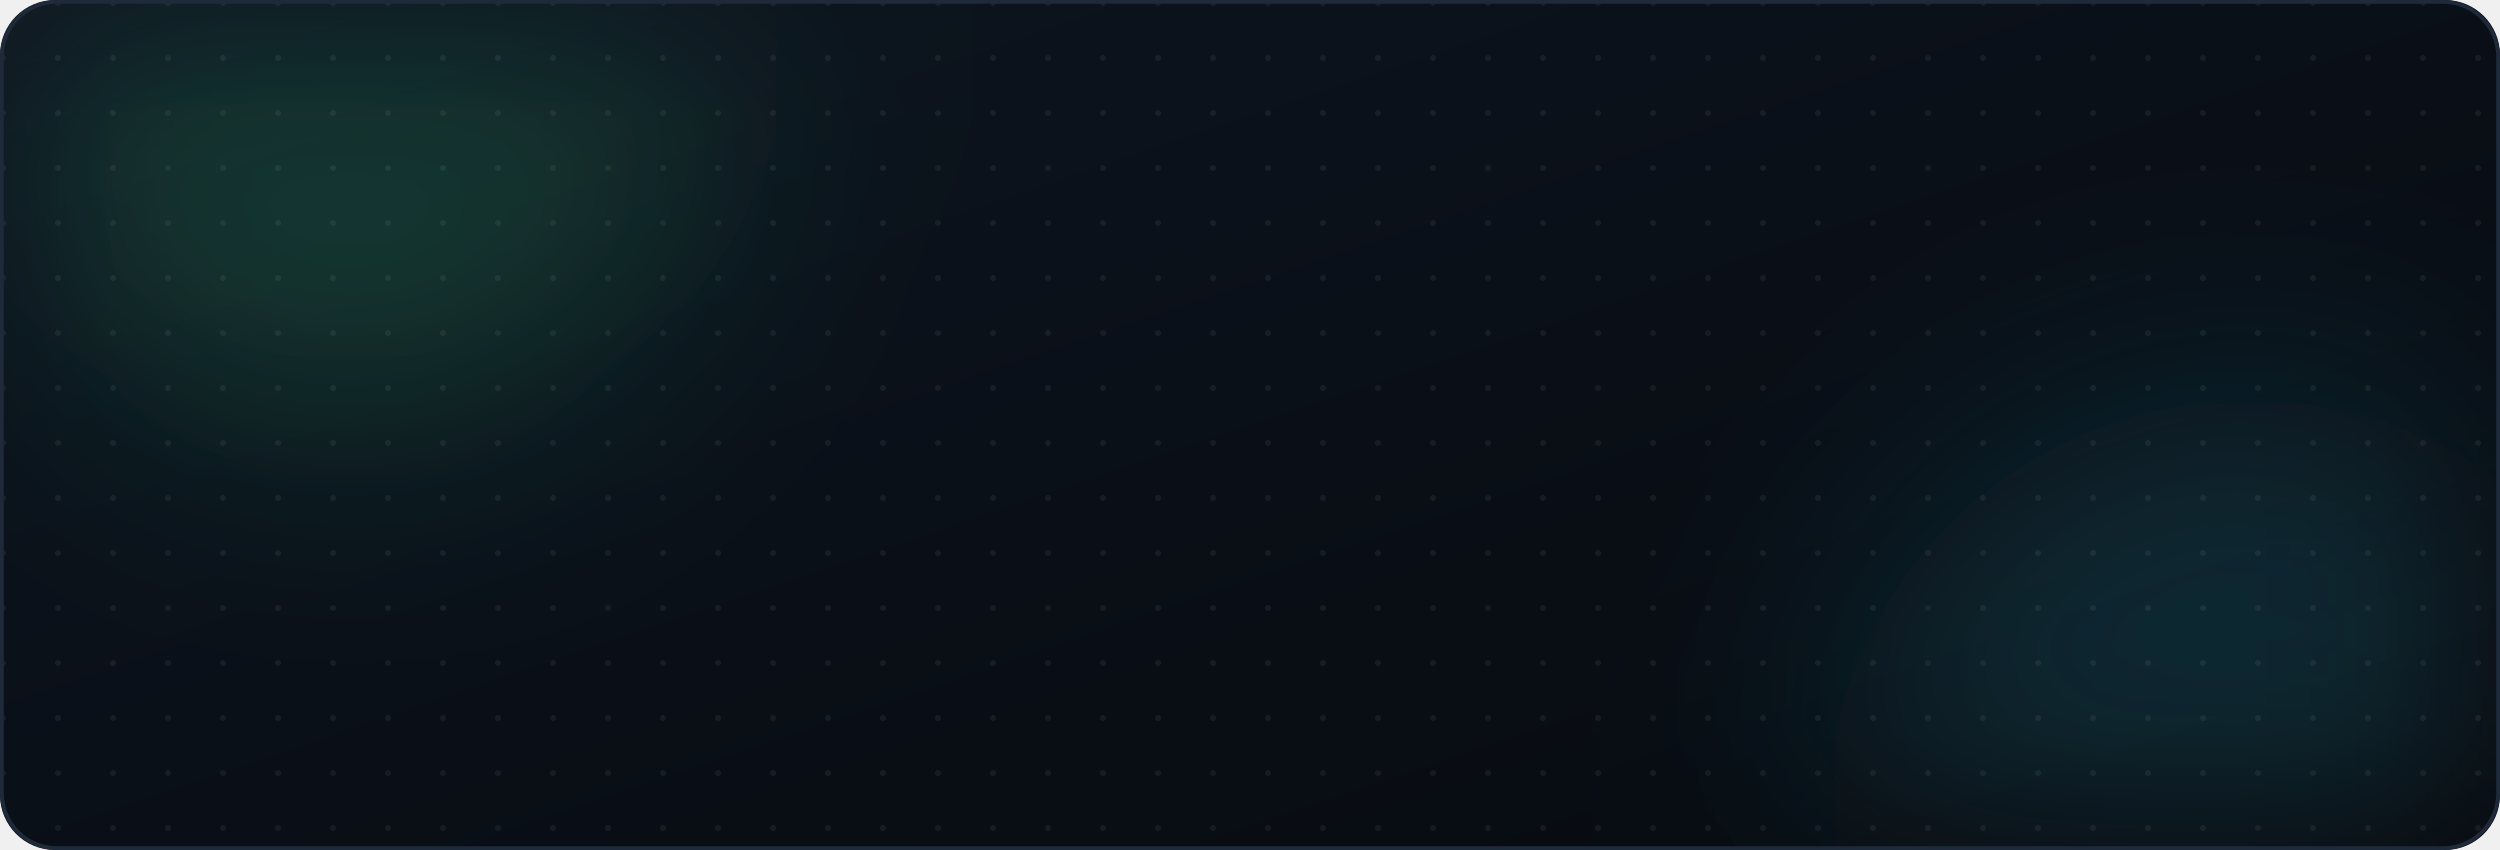
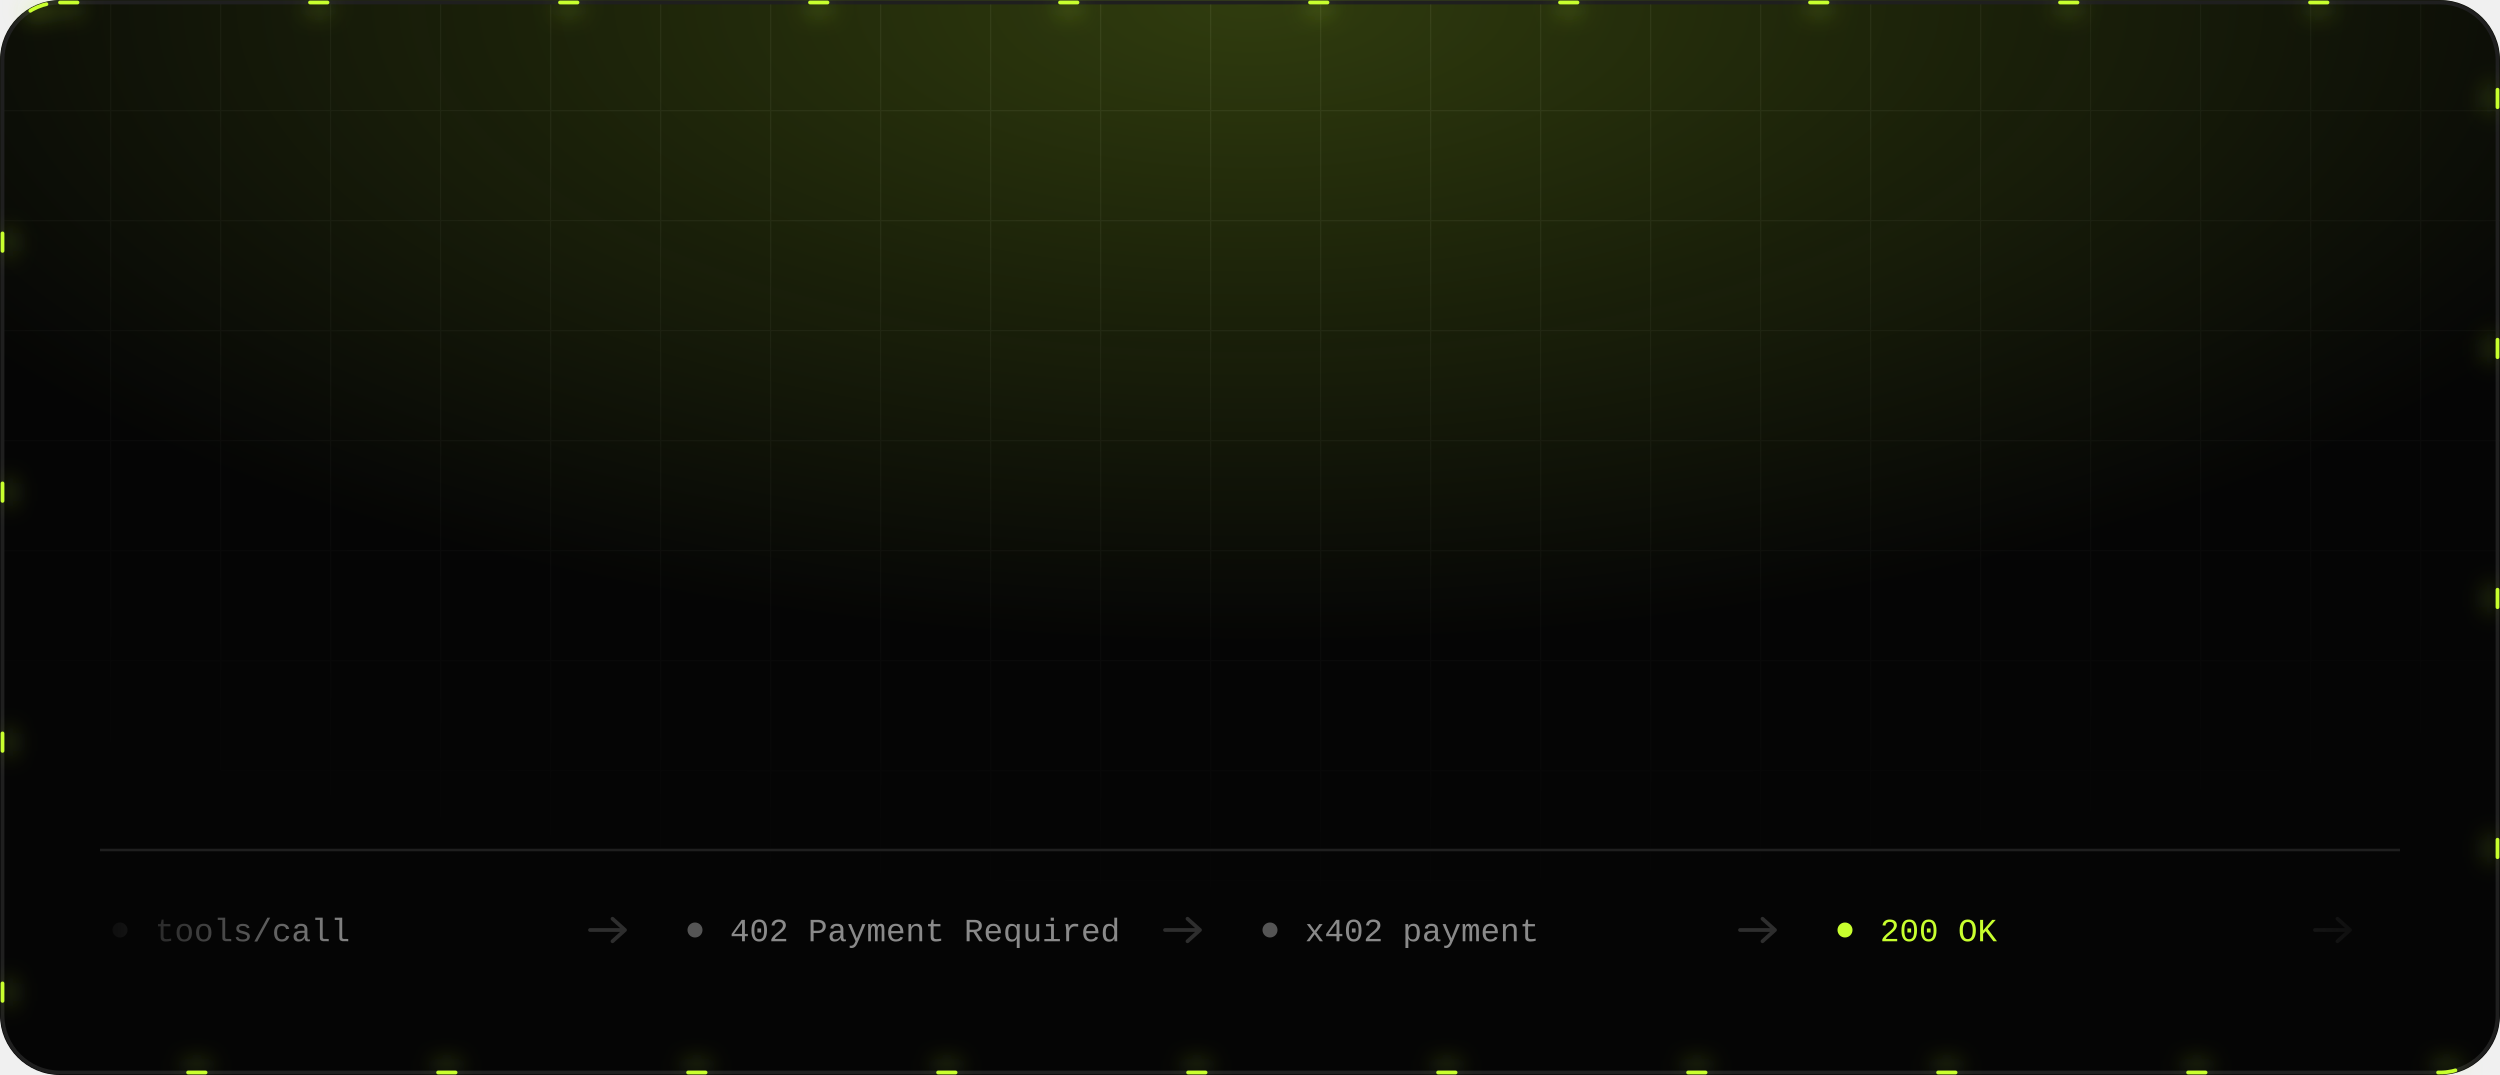
- <svg xmlns="http://www.w3.org/2000/svg" viewBox="0 0 1000 340" role="img" aria-label="PaidMCP: open infrastructure for monetizable MCP servers">
+ <svg xmlns="http://www.w3.org/2000/svg" viewBox="0 0 1000 430" role="img" aria-label="PaidMCP: MCP servers that get paid per call">
  <defs>
-     <linearGradient id="g" x1="0" y1="0" x2="1" y2="1">
-       <stop offset="0" stop-color="#3DFFA8" />
-       <stop offset="1" stop-color="#22D3EE" />
+     <pattern id="grid" width="44" height="44" patternUnits="userSpaceOnUse">
+       <path d="M44 0H0V44" fill="none" stroke="#fff" stroke-opacity=".07" />
+     </pattern>
+     <radialGradient id="fade" cx=".5" cy="0" r=".85">
+       <stop offset="0" stop-color="#fff" />
+       <stop offset="1" stop-color="#fff" stop-opacity="0" />
+     </radialGradient>
+     <mask id="gm">
+       <rect width="1000" height="430" fill="url(#fade)" />
+     </mask>
+     <radialGradient id="spot" cx=".5" cy="0" r=".6">
+       <stop offset="0" stop-color="#C8FF2E" stop-opacity=".22" />
+       <stop offset="1" stop-color="#C8FF2E" stop-opacity="0" />
+     </radialGradient>
+     <linearGradient id="h1" x1="0" y1="0" x2="0" y2="1">
+       <stop offset="0" stop-color="#fff" />
+       <stop offset="1" stop-color="#9C9C9C" />
    </linearGradient>
-     <linearGradient id="gm" gradientUnits="userSpaceOnUse" x1="160" y1="120" x2="370" y2="380">
-       <stop offset="0" stop-color="#3DFFA8" />
-       <stop offset="1" stop-color="#22D3EE" />
+     <linearGradient id="edge" x1="0" x2="1">
+       <stop offset="0" stop-color="#000" />
+       <stop offset=".12" stop-color="#fff" />
+       <stop offset=".88" stop-color="#fff" />
+       <stop offset="1" stop-color="#000" />
    </linearGradient>
-     <linearGradient id="bg" x1="0" y1="0" x2="1" y2="1">
-       <stop offset="0" stop-color="#0D1520" />
-       <stop offset="1" stop-color="#070A0F" />
-     </linearGradient>
-     <pattern id="dots" width="22" height="22" patternUnits="userSpaceOnUse">
-       <circle cx="1.2" cy="1.2" r="1.2" fill="#fff" fill-opacity=".06" />
-     </pattern>
-     <filter id="blur" x="-50%" y="-50%" width="200%" height="200%">
-       <feGaussianBlur stdDeviation="50" />
+     <mask id="tm">
+       <rect x="40" y="340" width="920" height="60" fill="url(#edge)" />
+     </mask>
+     <filter id="glow" x="-20%" y="-20%" width="140%" height="140%">
+       <feGaussianBlur stdDeviation="5" />
    </filter>
    <clipPath id="card">
-       <rect width="1000" height="340" rx="22" />
+       <rect width="1000" height="430" rx="24" />
    </clipPath>
    <style>
- .blob1{animation:d1 14s ease-in-out infinite alternate}
- .blob2{animation:d2 18s ease-in-out infinite alternate}
- @keyframes d1{to{transform:translate(120px,40px)}}
- @keyframes d2{to{transform:translate(-140px,-30px)}}
- .in{opacity:0;animation:in .8s cubic-bezier(.2,.7,.2,1) forwards}
- .i2{animation-delay:.15s}.i3{animation-delay:.3s}.i4{animation-delay:.45s}.i5{animation-delay:.6s}
- @keyframes in{from{opacity:0;transform:translateY(10px)}to{opacity:1;transform:none}}
- .cur{animation:blink 1.1s steps(1) infinite}
- @keyframes blink{50%{opacity:0}}
- .wire{stroke-dasharray:4 7;animation:dash 1.2s linear infinite}
- @keyframes dash{to{stroke-dashoffset:-22}}
- .pk{opacity:0}
- .pk1{animation:k1 8s linear infinite}.pk2{animation:k2 8s linear infinite}.pk3{animation:k3 8s linear infinite}.pk4{animation:k4 8s linear infinite}
- @keyframes k1{0%{opacity:1;transform:translateX(0)}22%{opacity:1;transform:translateX(110px)}25%,100%{opacity:0;transform:translateX(110px)}}
- @keyframes k2{0%,25%{opacity:0;transform:translateX(110px)}25.1%{opacity:1}47%{opacity:1;transform:translateX(0)}50%,100%{opacity:0;transform:translateX(0)}}
- @keyframes k3{0%,50%{opacity:0;transform:translateX(0)}50.1%{opacity:1}72%{opacity:1;transform:translateX(110px)}75%,100%{opacity:0;transform:translateX(110px)}}
- @keyframes k4{0%,75%{opacity:0;transform:translateX(110px)}75.1%{opacity:1}97%{opacity:1;transform:translateX(0)}100%{opacity:0;transform:translateX(0)}}
- .pl{opacity:0;animation:pl 8s linear infinite}
- .pl2{animation-delay:2s}.pl3{animation-delay:4s}.pl4{animation-delay:6s}
- @keyframes pl{0%{opacity:0;transform:translateY(6px)}3%,22%{opacity:1;transform:none}25%,100%{opacity:0;transform:translateY(-6px)}}
- .nb{animation:nb 4s ease-in-out infinite}
- @keyframes nb{50%{stroke-opacity:1}}
- .orb{transform-origin:797px 150px;animation:spin 40s linear infinite}
- @keyframes spin{to{transform:rotate(360deg)}}
- @media (prefers-reduced-motion: reduce){*{animation:none!important}}
- @media (prefers-reduced-motion: reduce){.in,.pl1{opacity:1}}
+ .spot{transform-origin:500px 0;animation:br 7s ease-in-out infinite alternate}
+ @keyframes br{from{transform:scale(.85);opacity:.7}to{transform:scale(1.15);opacity:1}}
+ .beam{stroke-dasharray:7 93;animation:beam 9s linear infinite}
+ @keyframes beam{to{stroke-dashoffset:-100}}
+ .tk{animation:tk 22s linear infinite}
+ @keyframes tk{to{transform:translateX(-920px)}}
+ .in{opacity:0;animation:in .9s cubic-bezier(.16,1,.3,1) forwards}
+ .i2{animation-delay:.12s}.i3{animation-delay:.24s}.i4{animation-delay:.36s}
+ @keyframes in{from{opacity:0;transform:translateY(14px)}to{opacity:1;transform:none}}
+ @media (prefers-reduced-motion: reduce){*{animation:none!important}}@media (prefers-reduced-motion: reduce){.in{opacity:1}}
</style>
  </defs>
  <g clip-path="url(#card)">
-     <rect width="1000" height="340" fill="url(#bg)" />
-     <circle class="blob1" cx="140" cy="20" r="150" fill="#3DFFA8" fill-opacity=".16" filter="url(#blur)" />
-     <circle class="blob2" cx="900" cy="330" r="170" fill="#22D3EE" fill-opacity=".15" filter="url(#blur)" />
-     <rect width="1000" height="340" fill="url(#dots)" />
+     <rect width="1000" height="430" fill="#050505" />
+     <rect width="1000" height="430" fill="url(#grid)" mask="url(#gm)" />
+     <rect class="spot" width="1000" height="430" fill="url(#spot)" />
  </g>
-   <rect x=".75" y=".75" width="998.5" height="338.5" rx="22" fill="none" stroke="#1E2A3A" stroke-width="1.5" />
+   <rect x="1" y="1" width="998" height="428" rx="23" fill="none" stroke="#1F1F1F" stroke-width="1.5" />
+   <rect class="beam" x="1" y="1" width="998" height="428" rx="23" pathLength="100" fill="none" stroke="#C8FF2E" stroke-width="5" filter="url(#glow)" opacity=".7" />
+   <rect class="beam" x="1" y="1" width="998" height="428" rx="23" pathLength="100" fill="none" stroke="#C8FF2E" stroke-width="1.5" stroke-linecap="round" />
  <g class="in">
-     <svg x="52" y="52" width="76" height="87" viewBox="130 100 280 320">
-       <g fill="none" stroke="url(#gm)" stroke-width="46" stroke-linecap="round">
+     <svg x="40" y="34" width="26" height="30" viewBox="130 100 280 320">
+       <g fill="none" stroke="#C8FF2E" stroke-width="46" stroke-linecap="round">
        <path d="M176 216V378" />
        <circle cx="270" cy="216" r="94" />
      </g>
-       <g fill="url(#gm)">
+       <g fill="#C8FF2E">
        <rect x="241" y="186" width="18" height="60" rx="9" />
        <rect x="281" y="186" width="18" height="60" rx="9" />
      </g>
-       <circle cx="352" cy="364" r="22" fill="#FFB547" />
+       <circle cx="352" cy="364" r="22" fill="#EDEDED" />
    </svg>
-     <text x="142" y="118" font-family="-apple-system,BlinkMacSystemFont,'Segoe UI','Noto Sans',Helvetica,Arial,sans-serif" font-weight="800" font-size="60" letter-spacing="-1.5" fill="#F2F6FA">Paid<tspan fill="url(#g)">MCP</tspan>
-     </text>
+     <text x="76" y="56" font-family="Inter,-apple-system,BlinkMacSystemFont,'Segoe UI',Helvetica,Arial,sans-serif" font-weight="600" font-size="18" letter-spacing="-.4" fill="#EDEDED">paidmcp</text>
+     <text x="960" y="55" text-anchor="end" font-family="ui-monospace,SFMono-Regular,'SF Mono',Menlo,Consolas,'Liberation Mono',monospace" font-size="12" fill="#8A8A8A">open source · MIT</text>
  </g>
-   <text class="in i2" x="56" y="186" font-family="-apple-system,BlinkMacSystemFont,'Segoe UI','Noto Sans',Helvetica,Arial,sans-serif" font-weight="600" font-size="21" fill="#F2F6FA">Open infrastructure for monetizable MCP servers.</text>
-   <text class="in i3" x="56" y="222" font-family="ui-monospace,SFMono-Regular,'SF Mono',Menlo,Consolas,'Liberation Mono',monospace" font-size="14.5" fill="#8FA1B5">
-     <tspan fill="#3DFFA8">$</tspan> agents connect, pay per call, settle in stablecoins<tspan class="cur" fill="#3DFFA8"> ▍</tspan>
-   </text>
-   <g class="in i4">
-     <g transform="translate(56 262)">
-       <rect width="97" height="28" rx="14" fill="#3DFFA8" fill-opacity=".08" stroke="#3DFFA8" stroke-opacity=".45" />
-       <text x="48.5" y="18.5" text-anchor="middle" font-family="ui-monospace,SFMono-Regular,'SF Mono',Menlo,Consolas,'Liberation Mono',monospace" font-size="12" fill="#3DFFA8">native MCP</text>
-     </g>
-     <g transform="translate(163 262)">
-       <rect width="53.2" height="28" rx="14" fill="#FFB547" fill-opacity=".08" stroke="#FFB547" stroke-opacity=".45" />
-       <text x="26.6" y="18.5" text-anchor="middle" font-family="ui-monospace,SFMono-Regular,'SF Mono',Menlo,Consolas,'Liberation Mono',monospace" font-size="12" fill="#FFB547">x402</text>
-     </g>
-     <g transform="translate(226.2 262)">
-       <rect width="111.6" height="28" rx="14" fill="#22D3EE" fill-opacity=".08" stroke="#22D3EE" stroke-opacity=".45" />
-       <text x="55.8" y="18.5" text-anchor="middle" font-family="ui-monospace,SFMono-Regular,'SF Mono',Menlo,Consolas,'Liberation Mono',monospace" font-size="12" fill="#22D3EE">pay-per-call</text>
-     </g>
-     <g transform="translate(347.8 262)">
-       <rect width="118.9" height="28" rx="14" fill="#3DFFA8" fill-opacity=".08" stroke="#3DFFA8" stroke-opacity=".45" />
-       <text x="59.45" y="18.5" text-anchor="middle" font-family="ui-monospace,SFMono-Regular,'SF Mono',Menlo,Consolas,'Liberation Mono',monospace" font-size="12" fill="#3DFFA8">testnet first</text>
-     </g>
-   </g>
-   <g class="in i5">
-     <circle class="orb" cx="797" cy="150" r="128" fill="none" stroke="#1E2A3A" stroke-dasharray="2 10" stroke-width="1.5" />
-     <path class="wire" d="M742 150H852" stroke="#55667A" stroke-width="2" fill="none" />
-     <g transform="translate(630 112)">
-       <rect width="112" height="76" rx="14" fill="#070A0F" stroke="#1E2A3A" stroke-width="1.5" />
-       <rect width="112" height="76" rx="14" fill="none" stroke="url(#g)" stroke-opacity=".5" class="nb" />
-       <text x="56" y="34" text-anchor="middle" font-family="-apple-system,BlinkMacSystemFont,'Segoe UI','Noto Sans',Helvetica,Arial,sans-serif" font-weight="700" font-size="15" fill="#F2F6FA">AI agent</text>
-       <text x="56" y="54" text-anchor="middle" font-family="ui-monospace,SFMono-Regular,'SF Mono',Menlo,Consolas,'Liberation Mono',monospace" font-size="11" fill="#8FA1B5">MCP client</text>
-     </g>
-     <g transform="translate(852 112)">
-       <rect width="112" height="76" rx="14" fill="#070A0F" stroke="#1E2A3A" stroke-width="1.5" />
-       <rect width="112" height="76" rx="14" fill="none" stroke="url(#g)" stroke-opacity=".5" class="nb" />
-       <text x="56" y="34" text-anchor="middle" font-family="-apple-system,BlinkMacSystemFont,'Segoe UI','Noto Sans',Helvetica,Arial,sans-serif" font-weight="700" font-size="15" fill="#F2F6FA">MCP server</text>
-       <text x="56" y="54" text-anchor="middle" font-family="ui-monospace,SFMono-Regular,'SF Mono',Menlo,Consolas,'Liberation Mono',monospace" font-size="11" fill="#8FA1B5">/mcp + x402</text>
-     </g>
-     <g transform="translate(742 150)">
-       <circle class="pk pk1" r="6" fill="#F2F6FA" />
-       <circle class="pk pk2" r="6" fill="#FFB547" />
-       <circle class="pk pk3" r="6" fill="#3DFFA8" />
-       <circle class="pk pk4" r="6" fill="#22D3EE" />
-     </g>
-     <g transform="translate(797 234)">
-       <g class="pl pl1">
-         <rect x="-105" y="-15" width="210" height="30" rx="15" fill="#070A0F" stroke="#F2F6FA" stroke-opacity=".6" />
-         <circle cx="-86" cy="0" r="4" fill="#F2F6FA" />
-         <text x="8" y="4.5" text-anchor="middle" font-family="ui-monospace,SFMono-Regular,'SF Mono',Menlo,Consolas,'Liberation Mono',monospace" font-size="12.5" fill="#F2F6FA">tools/call</text>
-       </g>
-       <g class="pl pl2">
-         <rect x="-105" y="-15" width="210" height="30" rx="15" fill="#070A0F" stroke="#FFB547" stroke-opacity=".6" />
-         <circle cx="-86" cy="0" r="4" fill="#FFB547" />
-         <text x="8" y="4.5" text-anchor="middle" font-family="ui-monospace,SFMono-Regular,'SF Mono',Menlo,Consolas,'Liberation Mono',monospace" font-size="12.5" fill="#FFB547">402 Payment Required</text>
-       </g>
-       <g class="pl pl3">
-         <rect x="-105" y="-15" width="210" height="30" rx="15" fill="#070A0F" stroke="#3DFFA8" stroke-opacity=".6" />
-         <circle cx="-86" cy="0" r="4" fill="#3DFFA8" />
-         <text x="8" y="4.5" text-anchor="middle" font-family="ui-monospace,SFMono-Regular,'SF Mono',Menlo,Consolas,'Liberation Mono',monospace" font-size="12.5" fill="#3DFFA8">x402 payment</text>
-       </g>
-       <g class="pl pl4">
-         <rect x="-105" y="-15" width="210" height="30" rx="15" fill="#070A0F" stroke="#22D3EE" stroke-opacity=".6" />
-         <circle cx="-86" cy="0" r="4" fill="#22D3EE" />
-         <text x="8" y="4.5" text-anchor="middle" font-family="ui-monospace,SFMono-Regular,'SF Mono',Menlo,Consolas,'Liberation Mono',monospace" font-size="12.5" fill="#22D3EE">200 OK + result</text>
+   <text class="in i2" x="500" y="176" text-anchor="middle" font-family="Inter,-apple-system,BlinkMacSystemFont,'Segoe UI',Helvetica,Arial,sans-serif" font-weight="700" font-size="66" letter-spacing="-3" fill="url(#h1)">MCP servers that</text>
+   <text class="in i3" x="500" y="250" text-anchor="middle" font-family="Inter,-apple-system,BlinkMacSystemFont,'Segoe UI',Helvetica,Arial,sans-serif" font-weight="700" font-size="66" letter-spacing="-3" fill="#C8FF2E">get paid per call.</text>
+   <text class="in i4" x="500" y="300" text-anchor="middle" font-family="Inter,-apple-system,BlinkMacSystemFont,'Segoe UI',Helvetica,Arial,sans-serif" font-size="18" fill="#8A8A8A">Native MCP + x402. Free on testnet, stablecoins when you go live.</text>
+   <path d="M40 340H960" stroke="#1F1F1F" stroke-width="1" />
+   <g mask="url(#tm)">
+     <g transform="translate(40 372)">
+       <g class="tk">
+         <g transform="translate(0 0)">
+           <circle cx="8" cy="0" r="3" fill="#555555" />
+           <text x="22" y="4.5" font-family="ui-monospace,SFMono-Regular,'SF Mono',Menlo,Consolas,'Liberation Mono',monospace" font-size="13" fill="#8A8A8A">tools/call</text>
+           <path d="M196 0h14m-5-4.5 5 4.5-5 4.5" fill="none" stroke="#2E2E2E" stroke-width="1.5" stroke-linecap="round" stroke-linejoin="round" />
+         </g>
+         <g transform="translate(230 0)">
+           <circle cx="8" cy="0" r="3" fill="#555555" />
+           <text x="22" y="4.5" font-family="ui-monospace,SFMono-Regular,'SF Mono',Menlo,Consolas,'Liberation Mono',monospace" font-size="13" fill="#8A8A8A">402 Payment Required</text>
+           <path d="M196 0h14m-5-4.5 5 4.5-5 4.5" fill="none" stroke="#2E2E2E" stroke-width="1.5" stroke-linecap="round" stroke-linejoin="round" />
+         </g>
+         <g transform="translate(460 0)">
+           <circle cx="8" cy="0" r="3" fill="#555555" />
+           <text x="22" y="4.5" font-family="ui-monospace,SFMono-Regular,'SF Mono',Menlo,Consolas,'Liberation Mono',monospace" font-size="13" fill="#8A8A8A">x402 payment</text>
+           <path d="M196 0h14m-5-4.5 5 4.5-5 4.5" fill="none" stroke="#2E2E2E" stroke-width="1.5" stroke-linecap="round" stroke-linejoin="round" />
+         </g>
+         <g transform="translate(690 0)">
+           <circle cx="8" cy="0" r="3" fill="#C8FF2E" />
+           <text x="22" y="4.5" font-family="ui-monospace,SFMono-Regular,'SF Mono',Menlo,Consolas,'Liberation Mono',monospace" font-size="13" fill="#C8FF2E">200 OK</text>
+           <path d="M196 0h14m-5-4.5 5 4.5-5 4.5" fill="none" stroke="#2E2E2E" stroke-width="1.5" stroke-linecap="round" stroke-linejoin="round" />
+         </g>
+         <g transform="translate(920 0)">
+           <circle cx="8" cy="0" r="3" fill="#555555" />
+           <text x="22" y="4.5" font-family="ui-monospace,SFMono-Regular,'SF Mono',Menlo,Consolas,'Liberation Mono',monospace" font-size="13" fill="#8A8A8A">tools/call</text>
+           <path d="M196 0h14m-5-4.5 5 4.5-5 4.5" fill="none" stroke="#2E2E2E" stroke-width="1.5" stroke-linecap="round" stroke-linejoin="round" />
+         </g>
+         <g transform="translate(1150 0)">
+           <circle cx="8" cy="0" r="3" fill="#555555" />
+           <text x="22" y="4.5" font-family="ui-monospace,SFMono-Regular,'SF Mono',Menlo,Consolas,'Liberation Mono',monospace" font-size="13" fill="#8A8A8A">402 Payment Required</text>
+           <path d="M196 0h14m-5-4.5 5 4.5-5 4.5" fill="none" stroke="#2E2E2E" stroke-width="1.5" stroke-linecap="round" stroke-linejoin="round" />
+         </g>
+         <g transform="translate(1380 0)">
+           <circle cx="8" cy="0" r="3" fill="#555555" />
+           <text x="22" y="4.5" font-family="ui-monospace,SFMono-Regular,'SF Mono',Menlo,Consolas,'Liberation Mono',monospace" font-size="13" fill="#8A8A8A">x402 payment</text>
+           <path d="M196 0h14m-5-4.5 5 4.5-5 4.5" fill="none" stroke="#2E2E2E" stroke-width="1.5" stroke-linecap="round" stroke-linejoin="round" />
+         </g>
+         <g transform="translate(1610 0)">
+           <circle cx="8" cy="0" r="3" fill="#C8FF2E" />
+           <text x="22" y="4.5" font-family="ui-monospace,SFMono-Regular,'SF Mono',Menlo,Consolas,'Liberation Mono',monospace" font-size="13" fill="#C8FF2E">200 OK</text>
+           <path d="M196 0h14m-5-4.5 5 4.5-5 4.5" fill="none" stroke="#2E2E2E" stroke-width="1.5" stroke-linecap="round" stroke-linejoin="round" />
+         </g>
+         <g transform="translate(1840 0)">
+           <circle cx="8" cy="0" r="3" fill="#555555" />
+           <text x="22" y="4.5" font-family="ui-monospace,SFMono-Regular,'SF Mono',Menlo,Consolas,'Liberation Mono',monospace" font-size="13" fill="#8A8A8A">tools/call</text>
+           <path d="M196 0h14m-5-4.5 5 4.5-5 4.5" fill="none" stroke="#2E2E2E" stroke-width="1.5" stroke-linecap="round" stroke-linejoin="round" />
+         </g>
+         <g transform="translate(2070 0)">
+           <circle cx="8" cy="0" r="3" fill="#555555" />
+           <text x="22" y="4.5" font-family="ui-monospace,SFMono-Regular,'SF Mono',Menlo,Consolas,'Liberation Mono',monospace" font-size="13" fill="#8A8A8A">402 Payment Required</text>
+           <path d="M196 0h14m-5-4.5 5 4.5-5 4.5" fill="none" stroke="#2E2E2E" stroke-width="1.5" stroke-linecap="round" stroke-linejoin="round" />
+         </g>
+         <g transform="translate(2300 0)">
+           <circle cx="8" cy="0" r="3" fill="#555555" />
+           <text x="22" y="4.5" font-family="ui-monospace,SFMono-Regular,'SF Mono',Menlo,Consolas,'Liberation Mono',monospace" font-size="13" fill="#8A8A8A">x402 payment</text>
+           <path d="M196 0h14m-5-4.5 5 4.5-5 4.5" fill="none" stroke="#2E2E2E" stroke-width="1.5" stroke-linecap="round" stroke-linejoin="round" />
+         </g>
+         <g transform="translate(2530 0)">
+           <circle cx="8" cy="0" r="3" fill="#C8FF2E" />
+           <text x="22" y="4.5" font-family="ui-monospace,SFMono-Regular,'SF Mono',Menlo,Consolas,'Liberation Mono',monospace" font-size="13" fill="#C8FF2E">200 OK</text>
+           <path d="M196 0h14m-5-4.5 5 4.5-5 4.5" fill="none" stroke="#2E2E2E" stroke-width="1.5" stroke-linecap="round" stroke-linejoin="round" />
+         </g>
      </g>
    </g>
  </g>
</svg>
